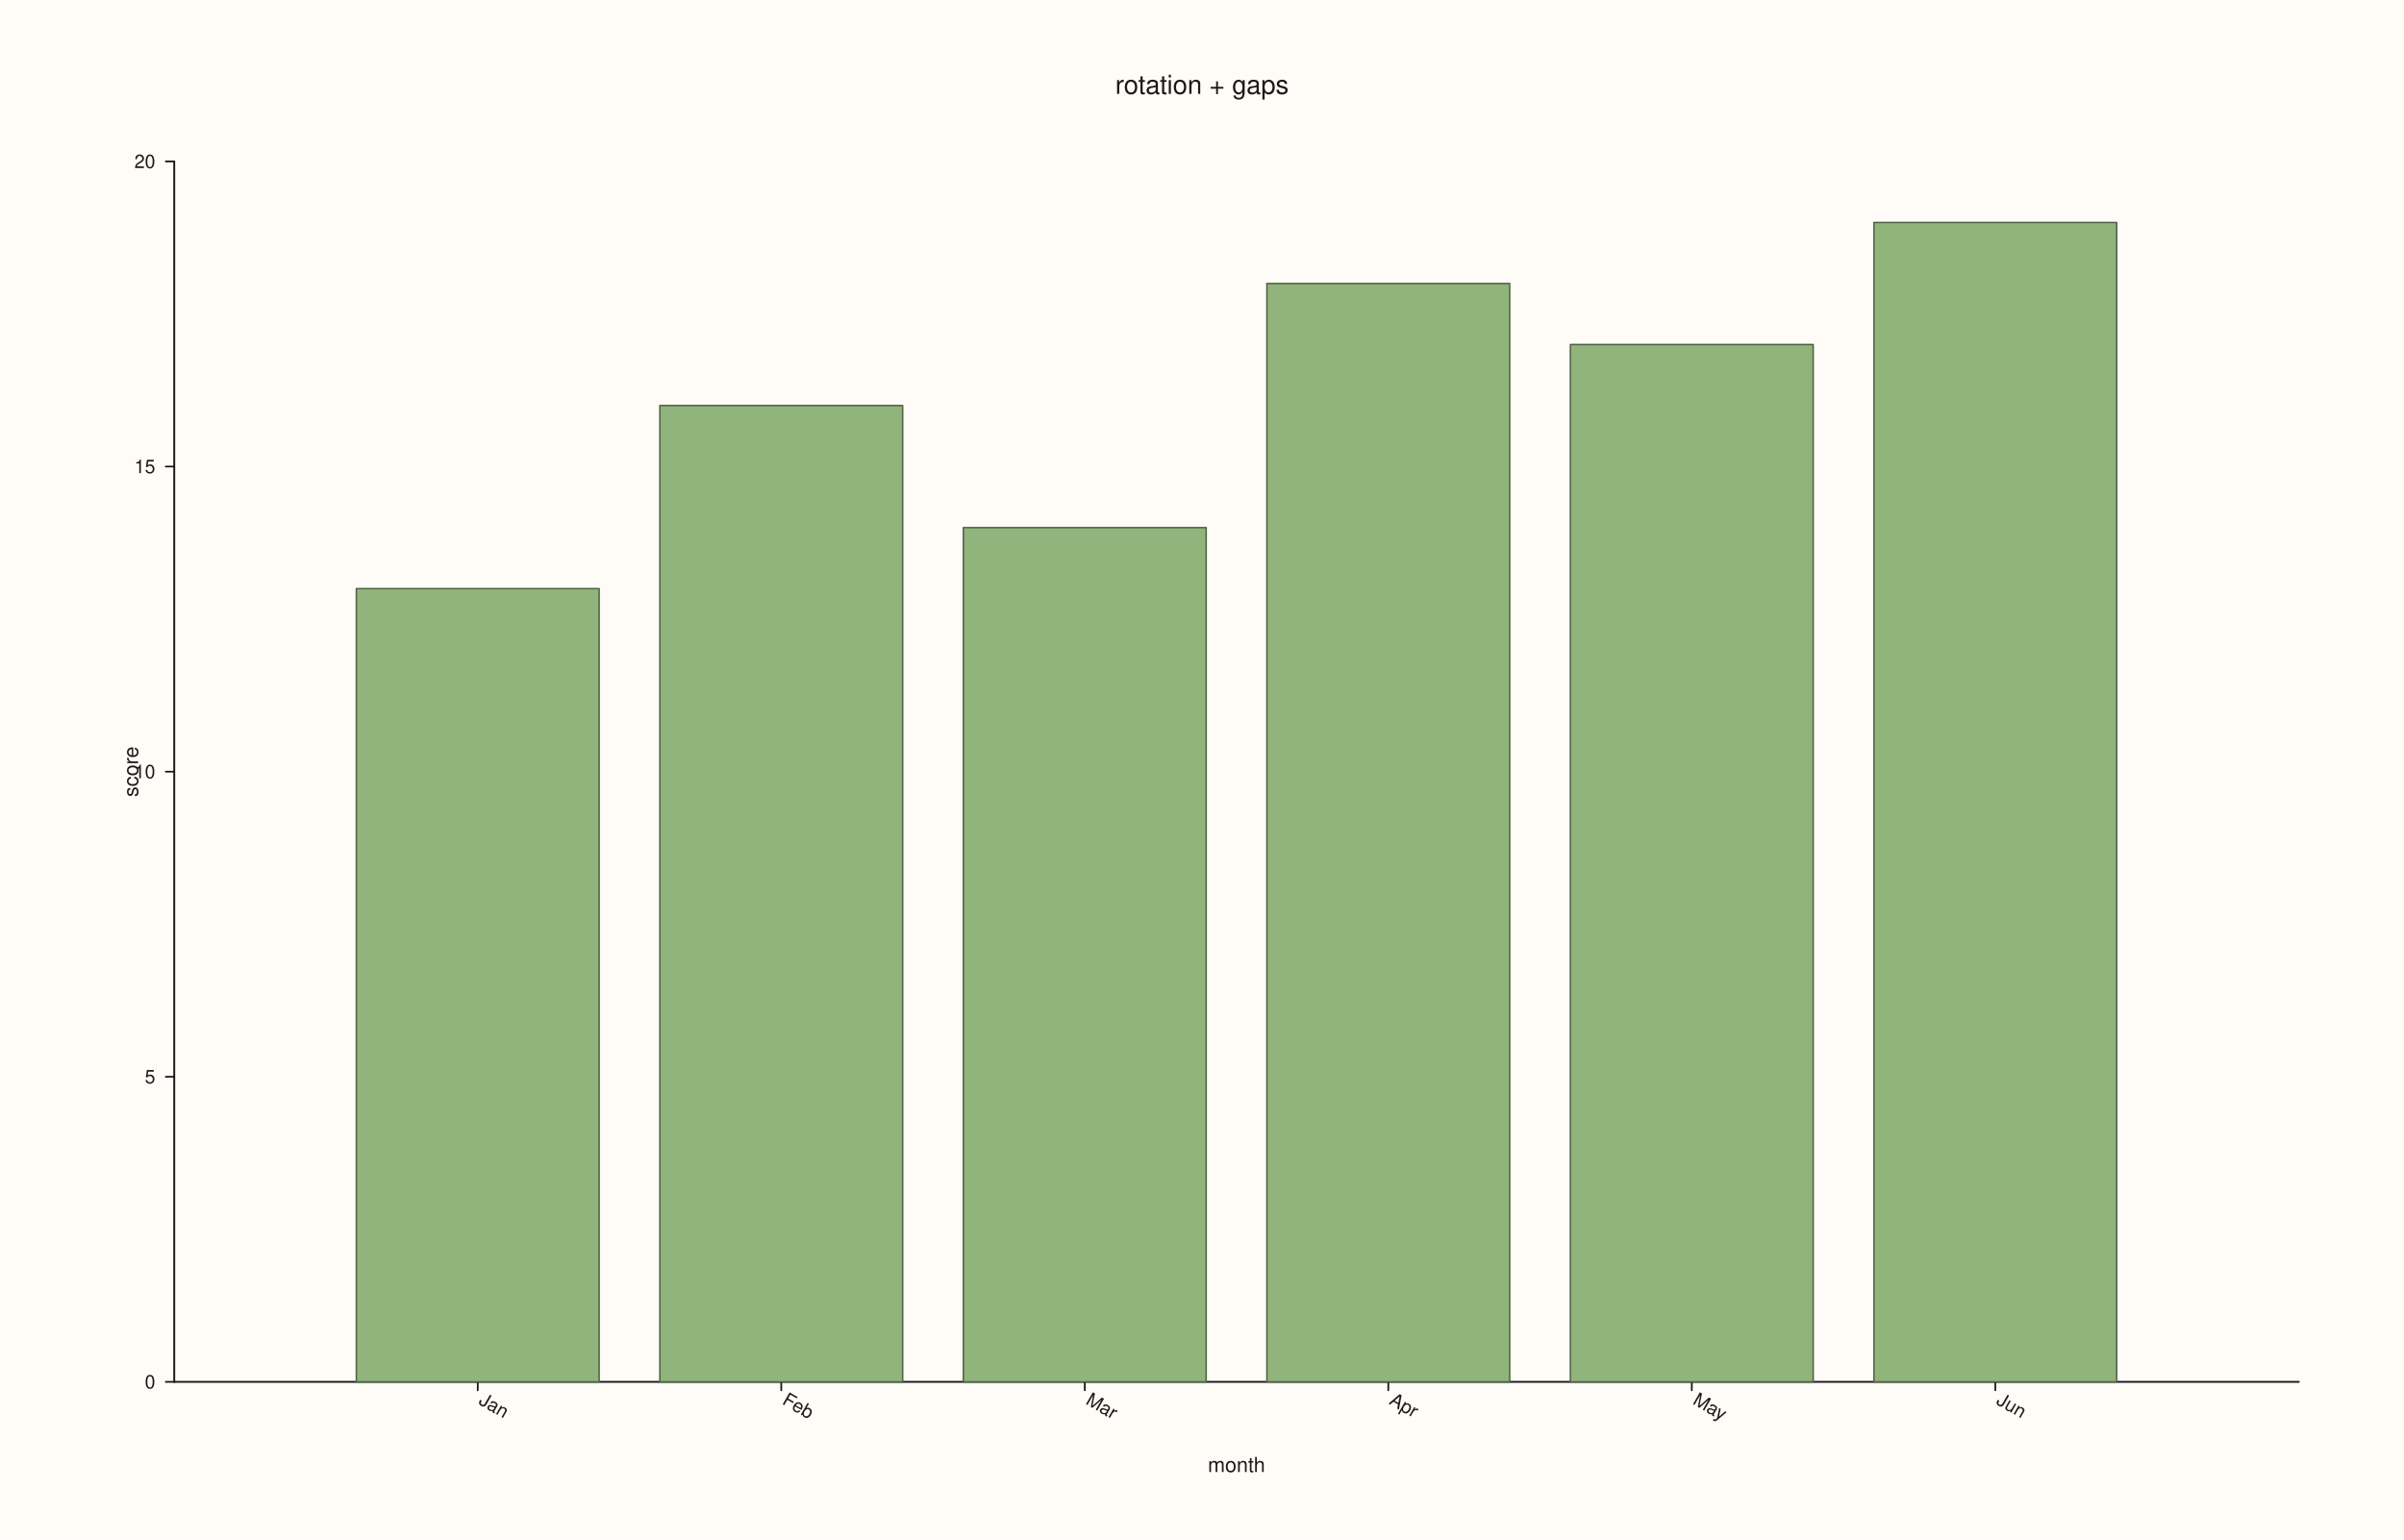
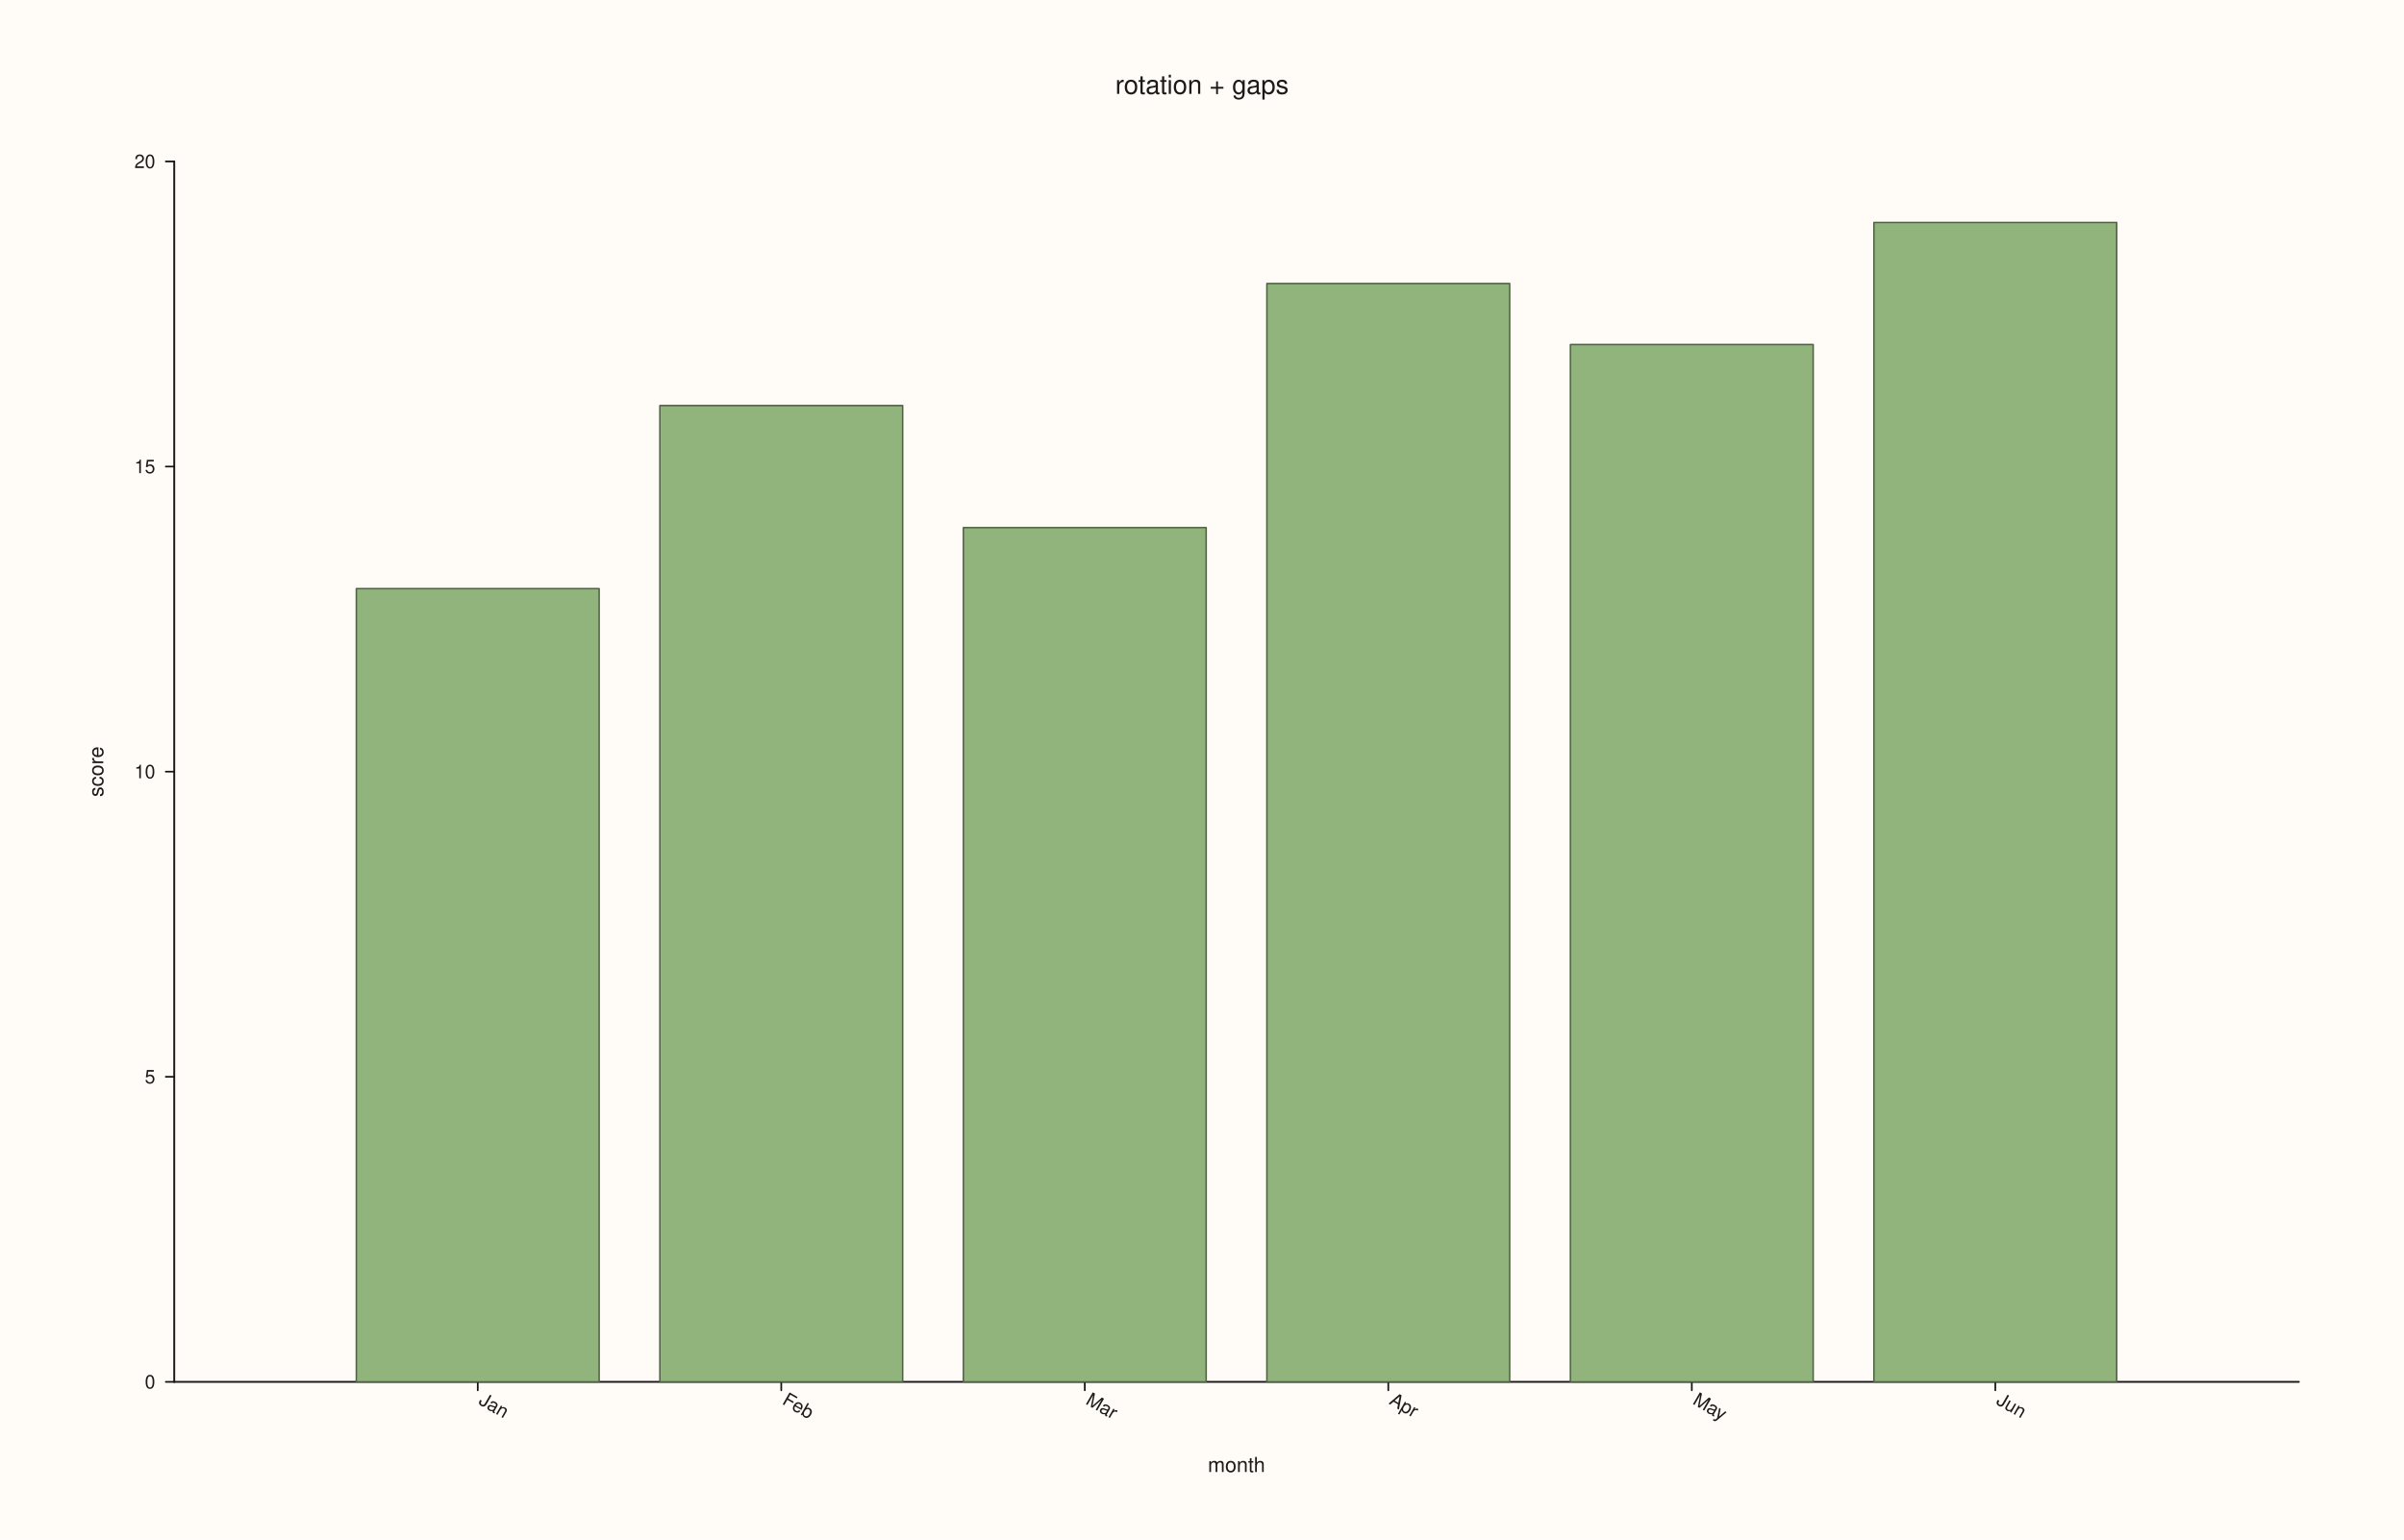
<svg xmlns="http://www.w3.org/2000/svg" width="1280" height="820" viewBox="0 0 1280 820">
  <rect x="0" y="0" width="1280" height="820" fill="rgb(255,252,248)" fill-opacity="1" />
  <path d="M 0 0 L 1280 0 L 1280 820 L 0 820 Z" stroke="none" fill="rgb(255,252,248)" fill-opacity="1" stroke-linejoin="round" stroke-linecap="round" />
  <path d="M 28 28 L 1252 28 L 1252 792 L 28 792 Z" stroke="none" fill="rgb(255,252,248)" fill-opacity="1" stroke-linejoin="round" stroke-linecap="round" />
  <text x="640" y="50" font-family="Helvetica, Arial, sans-serif" font-size="14" fill="rgb(28,27,25)" fill-opacity="1" text-anchor="middle">rotation + gaps</text>
  <path d="M 92.77 736 L 1224 736 " stroke="rgb(25,24,23)" stroke-opacity="1" stroke-width="1" fill="none" stroke-linejoin="round" stroke-linecap="round" />
  <path d="M 92.77 86 L 92.77 736 " stroke="rgb(25,24,23)" stroke-opacity="1" stroke-width="1" fill="none" stroke-linejoin="round" stroke-linecap="round" />
  <path d="M 254.374 736 L 254.374 740.5 " stroke="rgb(20,19,17)" stroke-opacity="1" stroke-width="0.9" fill="none" stroke-linejoin="round" stroke-linecap="round" />
  <text x="254.374" y="747.5" font-family="Helvetica, Arial, sans-serif" font-size="10" fill="rgb(28,27,25)" fill-opacity="1" text-anchor="start" transform="rotate(30 254.3743 747.5)">Jan</text>
  <path d="M 415.979 736 L 415.979 740.5 " stroke="rgb(20,19,17)" stroke-opacity="1" stroke-width="0.9" fill="none" stroke-linejoin="round" stroke-linecap="round" />
  <text x="415.979" y="747.5" font-family="Helvetica, Arial, sans-serif" font-size="10" fill="rgb(28,27,25)" fill-opacity="1" text-anchor="start" transform="rotate(30 415.9786 747.5)">Feb</text>
  <path d="M 577.583 736 L 577.583 740.5 " stroke="rgb(20,19,17)" stroke-opacity="1" stroke-width="0.9" fill="none" stroke-linejoin="round" stroke-linecap="round" />
  <text x="577.583" y="747.5" font-family="Helvetica, Arial, sans-serif" font-size="10" fill="rgb(28,27,25)" fill-opacity="1" text-anchor="start" transform="rotate(30 577.5829 747.5)">Mar</text>
  <path d="M 739.187 736 L 739.187 740.5 " stroke="rgb(20,19,17)" stroke-opacity="1" stroke-width="0.9" fill="none" stroke-linejoin="round" stroke-linecap="round" />
  <text x="739.187" y="747.5" font-family="Helvetica, Arial, sans-serif" font-size="10" fill="rgb(28,27,25)" fill-opacity="1" text-anchor="start" transform="rotate(30 739.1871 747.5)">Apr</text>
  <path d="M 900.791 736 L 900.791 740.5 " stroke="rgb(20,19,17)" stroke-opacity="1" stroke-width="0.9" fill="none" stroke-linejoin="round" stroke-linecap="round" />
  <text x="900.791" y="747.5" font-family="Helvetica, Arial, sans-serif" font-size="10" fill="rgb(28,27,25)" fill-opacity="1" text-anchor="start" transform="rotate(30 900.7914 747.5)">May</text>
  <path d="M 1062.396 736 L 1062.396 740.5 " stroke="rgb(20,19,17)" stroke-opacity="1" stroke-width="0.9" fill="none" stroke-linejoin="round" stroke-linecap="round" />
  <text x="1062.396" y="747.5" font-family="Helvetica, Arial, sans-serif" font-size="10" fill="rgb(28,27,25)" fill-opacity="1" text-anchor="start" transform="rotate(30 1062.396 747.5)">Jun</text>
  <path d="M 88.27 736 L 92.77 736 " stroke="rgb(20,19,17)" stroke-opacity="1" stroke-width="0.9" fill="none" stroke-linejoin="round" stroke-linecap="round" />
  <text x="82.67" y="739.5" font-family="Helvetica, Arial, sans-serif" font-size="10" fill="rgb(28,27,25)" fill-opacity="1" text-anchor="end">0</text>
  <path d="M 88.27 573.5 L 92.77 573.5 " stroke="rgb(20,19,17)" stroke-opacity="1" stroke-width="0.9" fill="none" stroke-linejoin="round" stroke-linecap="round" />
  <text x="82.67" y="577" font-family="Helvetica, Arial, sans-serif" font-size="10" fill="rgb(28,27,25)" fill-opacity="1" text-anchor="end">5</text>
  <path d="M 88.27 411 L 92.77 411 " stroke="rgb(20,19,17)" stroke-opacity="1" stroke-width="0.9" fill="none" stroke-linejoin="round" stroke-linecap="round" />
  <text x="82.67" y="414.5" font-family="Helvetica, Arial, sans-serif" font-size="10" fill="rgb(28,27,25)" fill-opacity="1" text-anchor="end">10</text>
  <path d="M 88.27 248.5 L 92.77 248.5 " stroke="rgb(20,19,17)" stroke-opacity="1" stroke-width="0.9" fill="none" stroke-linejoin="round" stroke-linecap="round" />
  <text x="82.67" y="252" font-family="Helvetica, Arial, sans-serif" font-size="10" fill="rgb(28,27,25)" fill-opacity="1" text-anchor="end">15</text>
  <path d="M 88.27 86 L 92.77 86 " stroke="rgb(20,19,17)" stroke-opacity="1" stroke-width="0.9" fill="none" stroke-linejoin="round" stroke-linecap="round" />
  <text x="82.67" y="89.5" font-family="Helvetica, Arial, sans-serif" font-size="10" fill="rgb(28,27,25)" fill-opacity="1" text-anchor="end">20</text>
  <text x="658.385" y="784" font-family="Helvetica, Arial, sans-serif" font-size="11" fill="rgb(28,27,25)" fill-opacity="1" text-anchor="middle">month</text>
-   <text x="73.52" y="411" font-family="Helvetica, Arial, sans-serif" font-size="11" fill="rgb(28,27,25)" fill-opacity="1" text-anchor="middle" transform="rotate(-90 73.52 411)">score</text>
+   <text x="54.97" y="411" font-family="Helvetica, Arial, sans-serif" font-size="11" fill="rgb(28,27,25)" fill-opacity="1" text-anchor="middle" transform="rotate(-90 54.97 411)">score</text>
  <path d="M 189.733 736 L 319.016 736 L 319.016 313.5 L 189.733 313.5 Z" stroke="rgb(79,99,68)" stroke-opacity="1" stroke-width="0.8" fill="rgb(144,180,123)" fill-opacity="1" stroke-linejoin="round" stroke-linecap="round" />
  <path d="M 351.337 736 L 480.62 736 L 480.62 216 L 351.337 216 Z" stroke="rgb(79,99,68)" stroke-opacity="1" stroke-width="0.8" fill="rgb(144,180,123)" fill-opacity="1" stroke-linejoin="round" stroke-linecap="round" />
  <path d="M 512.941 736 L 642.225 736 L 642.225 281 L 512.941 281 Z" stroke="rgb(79,99,68)" stroke-opacity="1" stroke-width="0.8" fill="rgb(144,180,123)" fill-opacity="1" stroke-linejoin="round" stroke-linecap="round" />
  <path d="M 674.545 736 L 803.829 736 L 803.829 151 L 674.545 151 Z" stroke="rgb(79,99,68)" stroke-opacity="1" stroke-width="0.8" fill="rgb(144,180,123)" fill-opacity="1" stroke-linejoin="round" stroke-linecap="round" />
  <path d="M 836.15 736 L 965.433 736 L 965.433 183.5 L 836.15 183.5 Z" stroke="rgb(79,99,68)" stroke-opacity="1" stroke-width="0.8" fill="rgb(144,180,123)" fill-opacity="1" stroke-linejoin="round" stroke-linecap="round" />
  <path d="M 997.754 736 L 1127.037 736 L 1127.037 118.5 L 997.754 118.5 Z" stroke="rgb(79,99,68)" stroke-opacity="1" stroke-width="0.8" fill="rgb(144,180,123)" fill-opacity="1" stroke-linejoin="round" stroke-linecap="round" />
</svg>
